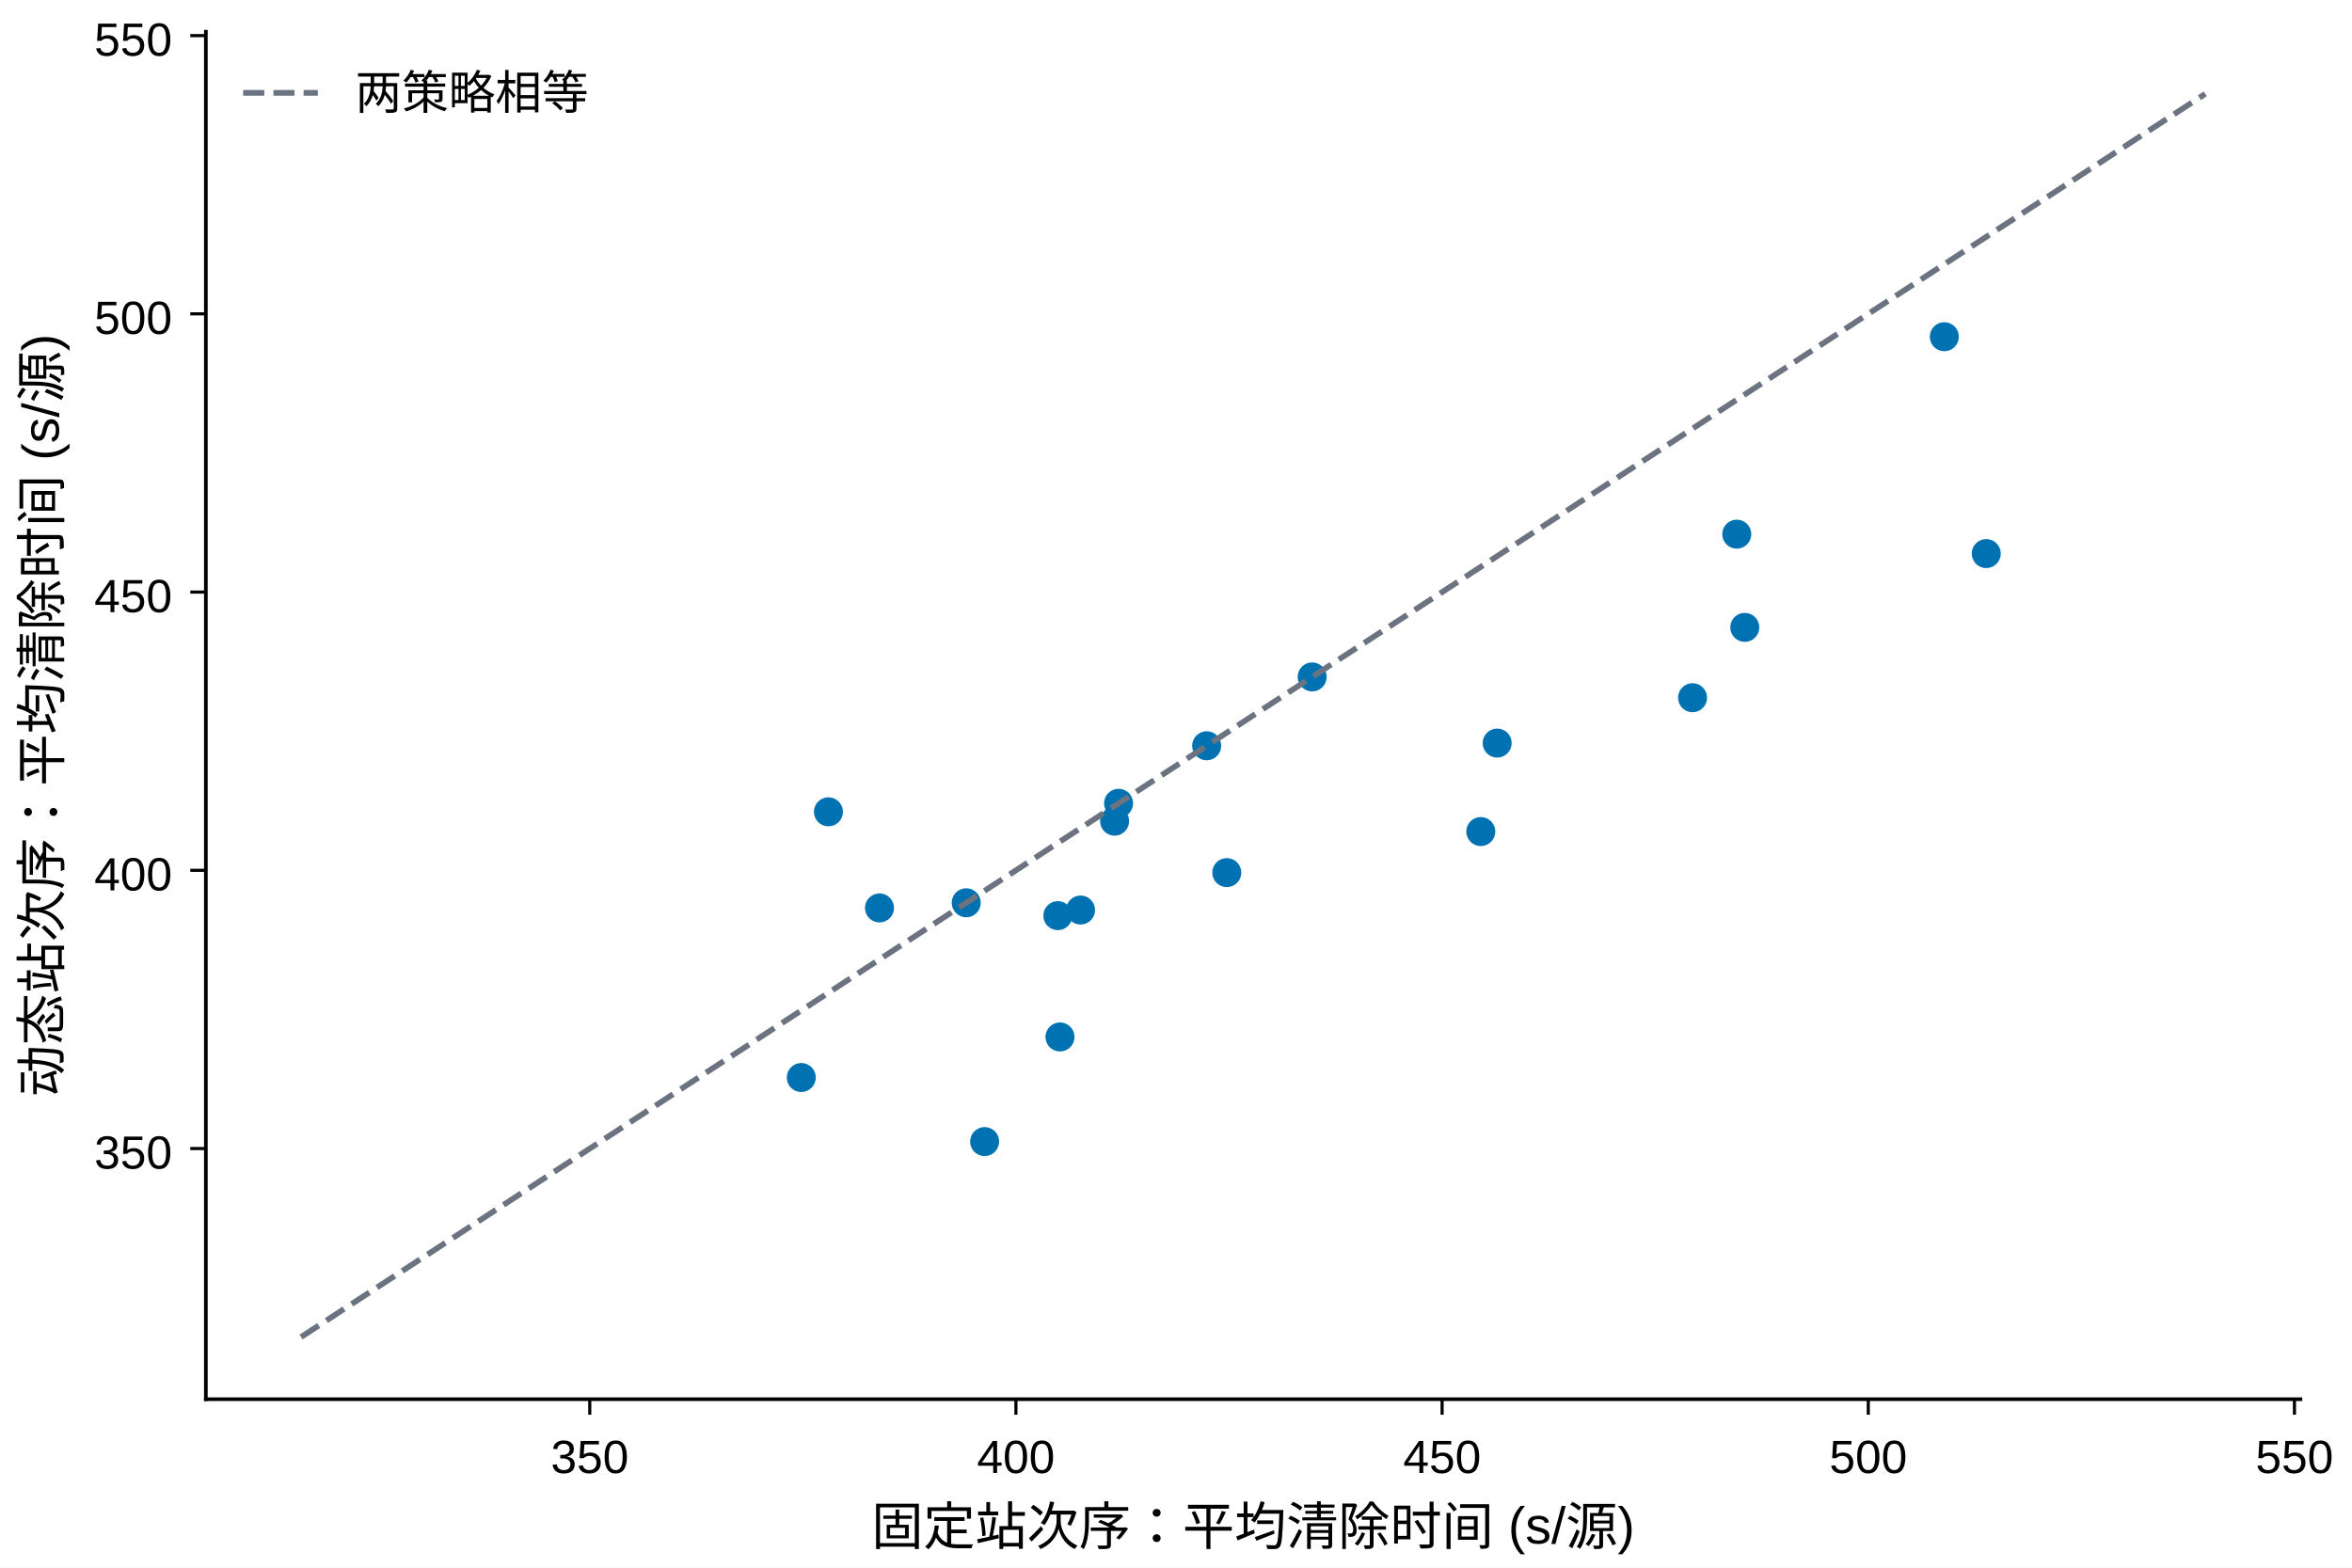
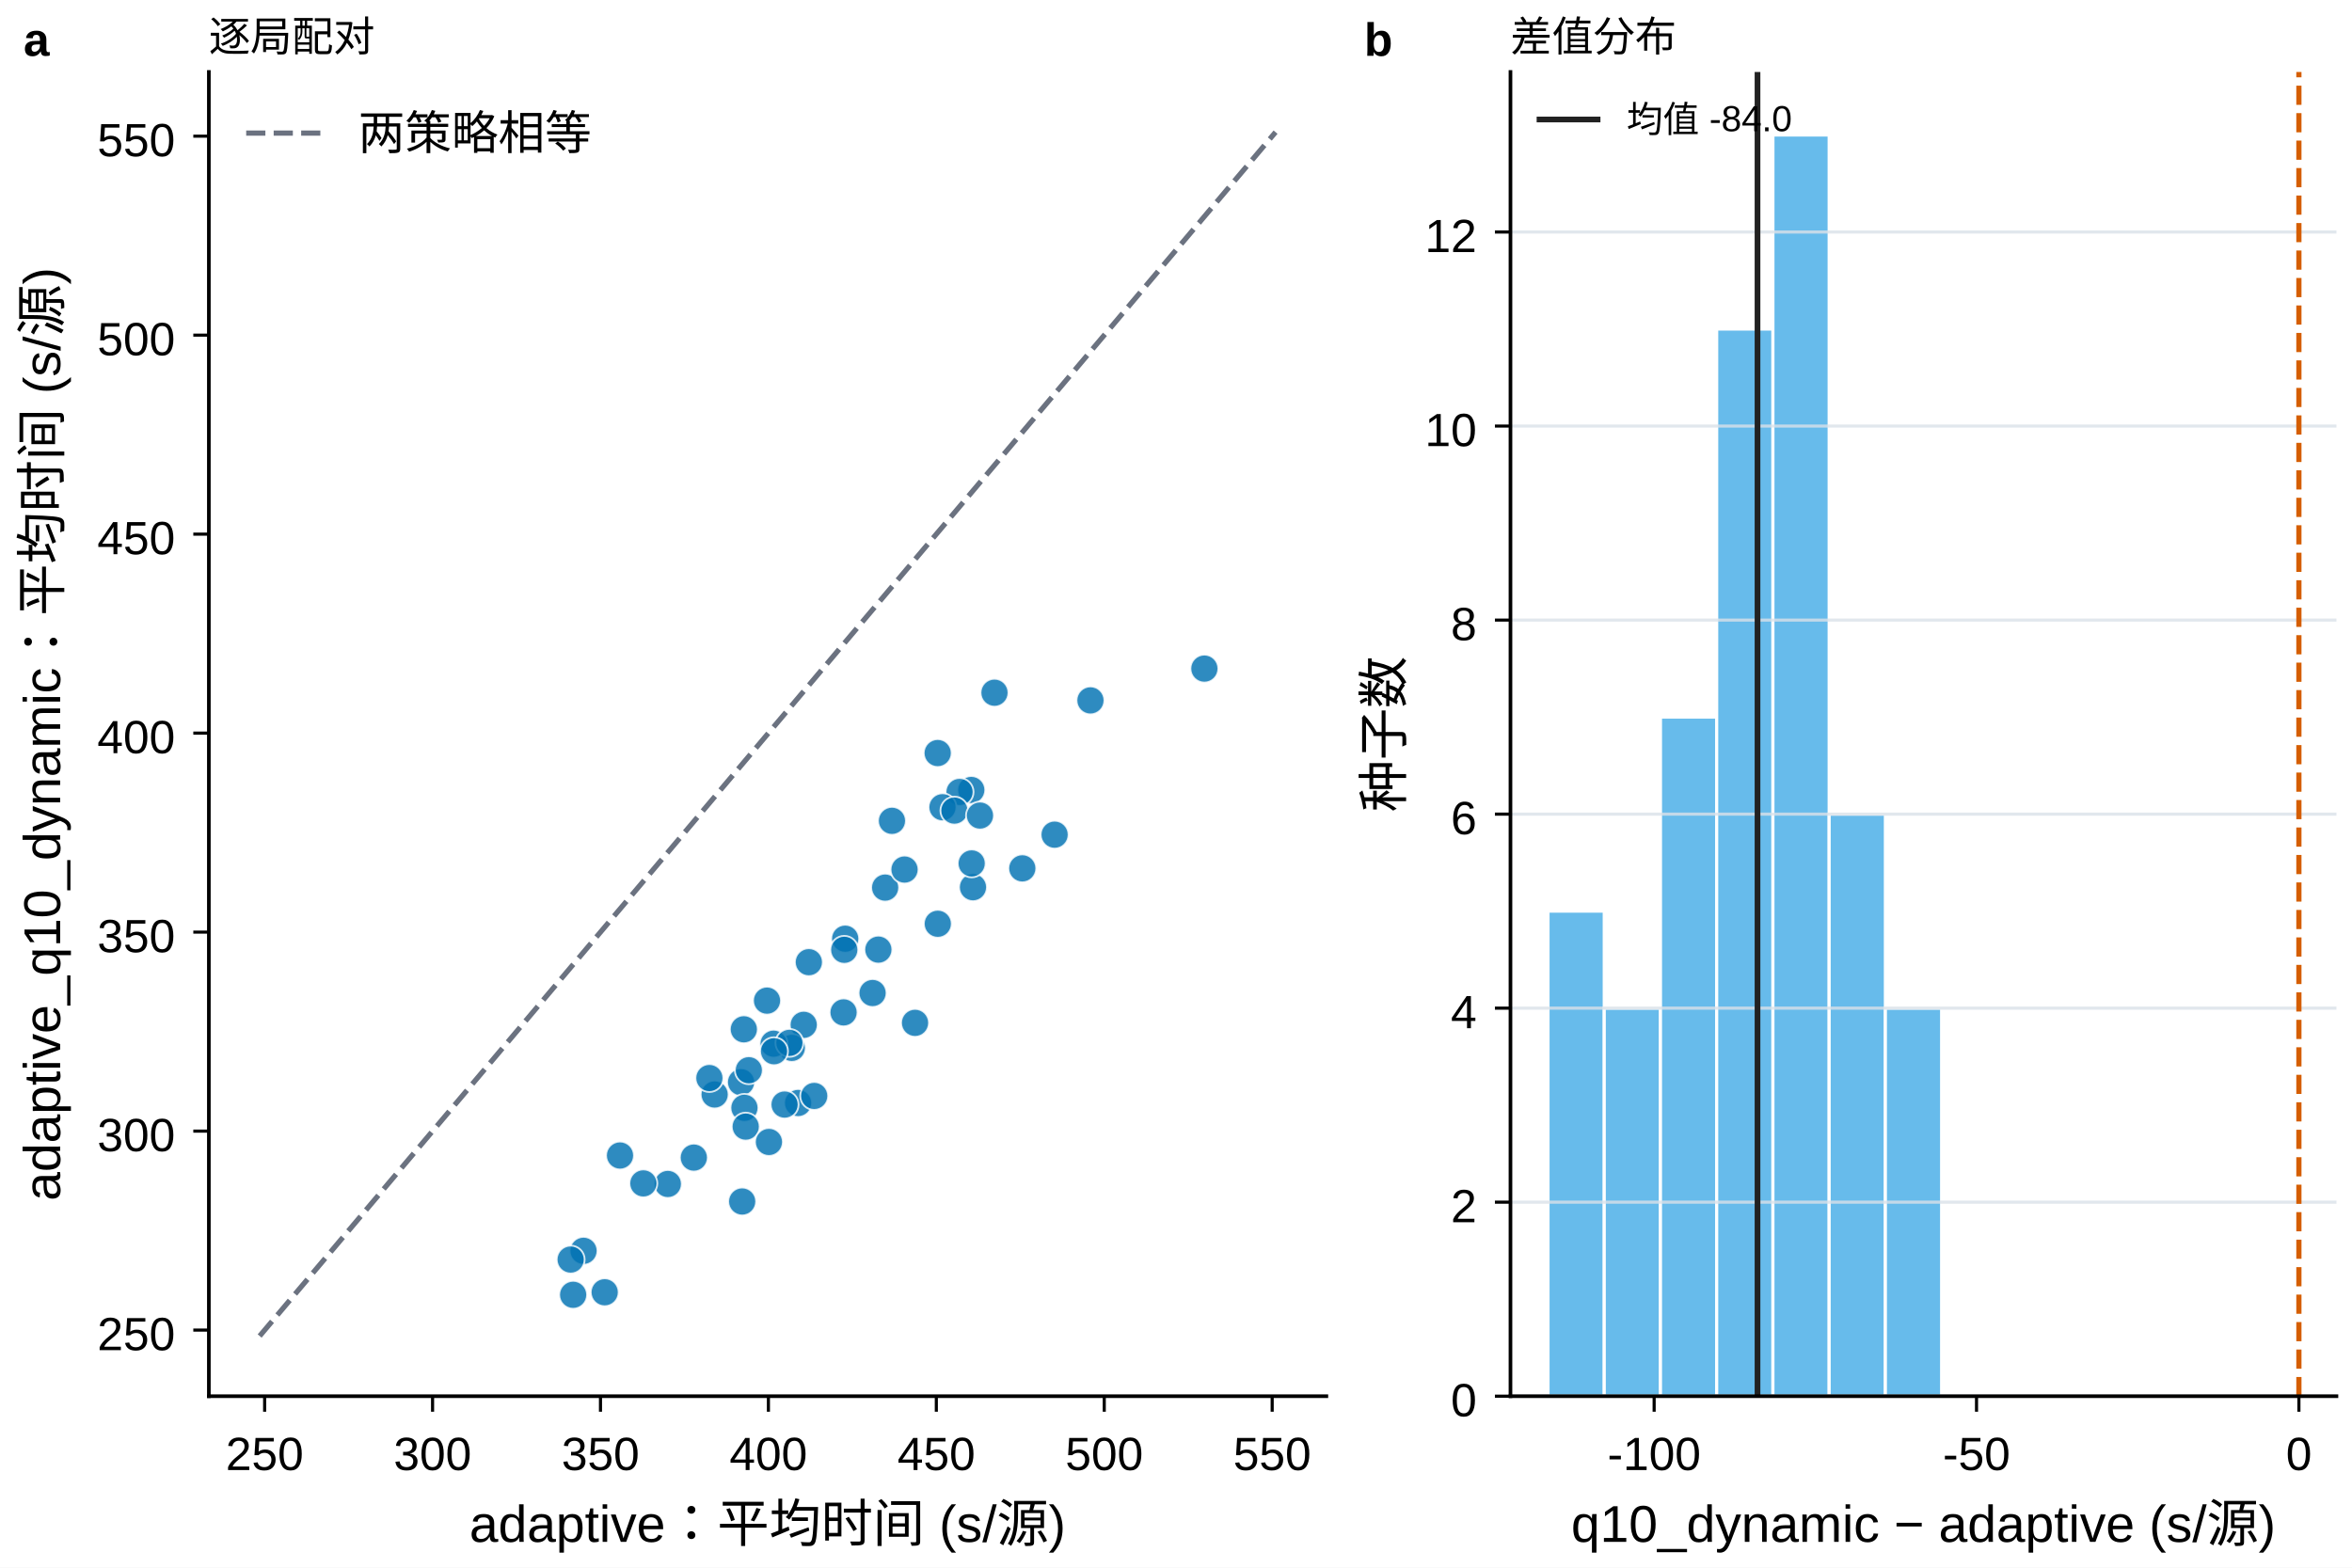
<svg xmlns="http://www.w3.org/2000/svg" xmlns:xlink="http://www.w3.org/1999/xlink" width="453.6pt" height="302.4pt" viewBox="0 0 453.6 302.4" version="1.1">
  <defs>
    <style type="text/css">*{stroke-linejoin: round; stroke-linecap: butt}</style>
  </defs>
  <g id="figure_1">
    <g id="patch_1">
      <path d="M 0 302.4 L 453.6 302.4 L 453.6 0 L 0 0 z " style="fill: #ffffff" />
    </g>
    <g id="axes_1">
      <g id="patch_2">
-         <path d="M 39.7 269.9 L 443.658 269.9 L 443.658 6.114 L 39.7 6.114 z " style="fill: #ffffff" />
+         <path d="M 40.28 269.32 L 255.796 269.32 L 255.796 13.88 L 40.28 13.88 z " style="fill: #ffffff" />
      </g>
      <g id="PathCollection_1">
        <defs>
-           <path id="me024777db2" d="M 0 2.5 C 0.663 2.5 1.299 2.237 1.768 1.768 C 2.237 1.299 2.5 0.663 2.5 0 C 2.5 -0.663 2.237 -1.299 1.768 -1.768 C 1.299 -2.237 0.663 -2.5 0 -2.5 C -0.663 -2.5 -1.299 -2.237 -1.768 -1.768 C -2.237 -1.299 -2.5 -0.663 -2.5 0 C -2.5 0.663 -2.237 1.299 -1.768 1.768 C -1.299 2.237 -0.663 2.5 0 2.5 z " style="stroke: #0072b2; stroke-width: 0.6" />
+           <path id="m1ba30927fe" d="M 0 2.693 C 0.714 2.693 1.399 2.409 1.904 1.904 C 2.409 1.399 2.693 0.714 2.693 0 C 2.693 -0.714 2.409 -1.399 1.904 -1.904 C 1.399 -2.409 0.714 -2.693 0 -2.693 C -0.714 -2.693 -1.399 -2.409 -1.904 -1.904 C -2.409 -1.399 -2.693 -0.714 -2.693 0 C -2.693 0.714 -2.409 1.399 -1.904 1.904 C -1.399 2.409 -0.714 2.693 0 2.693 z " style="stroke: #ffffff; stroke-opacity: 0.82; stroke-width: 0.35" />
        </defs>
-         <g clip-path="url(#p0c69d8c7fd)">
-           <use xlink:href="#me024777db2" x="334.951" y="103.037" style="fill: #0072b2; stroke: #0072b2; stroke-width: 0.6" />
-           <use xlink:href="#me024777db2" x="189.892" y="220.206" style="fill: #0072b2; stroke: #0072b2; stroke-width: 0.6" />
-           <use xlink:href="#me024777db2" x="253.062" y="130.574" style="fill: #0072b2; stroke: #0072b2; stroke-width: 0.6" />
-           <use xlink:href="#me024777db2" x="204.014" y="176.623" style="fill: #0072b2; stroke: #0072b2; stroke-width: 0.6" />
-           <use xlink:href="#me024777db2" x="232.717" y="143.859" style="fill: #0072b2; stroke: #0072b2; stroke-width: 0.6" />
-           <use xlink:href="#me024777db2" x="204.425" y="200.024" style="fill: #0072b2; stroke: #0072b2; stroke-width: 0.6" />
-           <use xlink:href="#me024777db2" x="215.726" y="154.954" style="fill: #0072b2; stroke: #0072b2; stroke-width: 0.6" />
-           <use xlink:href="#me024777db2" x="159.768" y="156.595" style="fill: #0072b2; stroke: #0072b2; stroke-width: 0.6" />
-           <use xlink:href="#me024777db2" x="236.595" y="168.324" style="fill: #0072b2; stroke: #0072b2; stroke-width: 0.6" />
-           <use xlink:href="#me024777db2" x="208.395" y="175.542" style="fill: #0072b2; stroke: #0072b2; stroke-width: 0.6" />
-           <use xlink:href="#me024777db2" x="383.063" y="106.783" style="fill: #0072b2; stroke: #0072b2; stroke-width: 0.6" />
-           <use xlink:href="#me024777db2" x="154.532" y="207.848" style="fill: #0072b2; stroke: #0072b2; stroke-width: 0.6" />
-           <use xlink:href="#me024777db2" x="374.976" y="64.95" style="fill: #0072b2; stroke: #0072b2; stroke-width: 0.6" />
-           <use xlink:href="#me024777db2" x="326.422" y="134.586" style="fill: #0072b2; stroke: #0072b2; stroke-width: 0.6" />
-           <use xlink:href="#me024777db2" x="186.343" y="174.142" style="fill: #0072b2; stroke: #0072b2; stroke-width: 0.6" />
-           <use xlink:href="#me024777db2" x="169.618" y="175.136" style="fill: #0072b2; stroke: #0072b2; stroke-width: 0.6" />
-           <use xlink:href="#me024777db2" x="285.582" y="160.404" style="fill: #0072b2; stroke: #0072b2; stroke-width: 0.6" />
-           <use xlink:href="#me024777db2" x="336.494" y="121.018" style="fill: #0072b2; stroke: #0072b2; stroke-width: 0.6" />
-           <use xlink:href="#me024777db2" x="288.741" y="143.336" style="fill: #0072b2; stroke: #0072b2; stroke-width: 0.6" />
-           <use xlink:href="#me024777db2" x="214.961" y="158.397" style="fill: #0072b2; stroke: #0072b2; stroke-width: 0.6" />
+         <g clip-path="url(#pff855cf512)">
+           <use xlink:href="#m1ba30927fe" x="187.32" y="152.383" style="fill: #0072b2; fill-opacity: 0.82; stroke: #ffffff; stroke-opacity: 0.82; stroke-width: 0.35" />
+           <use xlink:href="#m1ba30927fe" x="116.62" y="249.272" style="fill: #0072b2; fill-opacity: 0.82; stroke: #ffffff; stroke-opacity: 0.82; stroke-width: 0.35" />
+           <use xlink:href="#m1ba30927fe" x="170.704" y="171.216" style="fill: #0072b2; fill-opacity: 0.82; stroke: #ffffff; stroke-opacity: 0.82; stroke-width: 0.35" />
+           <use xlink:href="#m1ba30927fe" x="142.918" y="208.754" style="fill: #0072b2; fill-opacity: 0.82; stroke: #ffffff; stroke-opacity: 0.82; stroke-width: 0.35" />
+           <use xlink:href="#m1ba30927fe" x="162.688" y="195.286" style="fill: #0072b2; fill-opacity: 0.82; stroke: #ffffff; stroke-opacity: 0.82; stroke-width: 0.35" />
+           <use xlink:href="#m1ba30927fe" x="128.797" y="228.382" style="fill: #0072b2; fill-opacity: 0.82; stroke: #ffffff; stroke-opacity: 0.82; stroke-width: 0.35" />
+           <use xlink:href="#m1ba30927fe" x="155.993" y="185.6" style="fill: #0072b2; fill-opacity: 0.82; stroke: #ffffff; stroke-opacity: 0.82; stroke-width: 0.35" />
+           <use xlink:href="#m1ba30927fe" x="155.003" y="197.684" style="fill: #0072b2; fill-opacity: 0.82; stroke: #ffffff; stroke-opacity: 0.82; stroke-width: 0.35" />
+           <use xlink:href="#m1ba30927fe" x="147.925" y="193.017" style="fill: #0072b2; fill-opacity: 0.82; stroke: #ffffff; stroke-opacity: 0.82; stroke-width: 0.35" />
+           <use xlink:href="#m1ba30927fe" x="143.57" y="213.696" style="fill: #0072b2; fill-opacity: 0.82; stroke: #ffffff; stroke-opacity: 0.82; stroke-width: 0.35" />
+           <use xlink:href="#m1ba30927fe" x="185.06" y="152.767" style="fill: #0072b2; fill-opacity: 0.82; stroke: #ffffff; stroke-opacity: 0.82; stroke-width: 0.35" />
+           <use xlink:href="#m1ba30927fe" x="124.076" y="228.27" style="fill: #0072b2; fill-opacity: 0.82; stroke: #ffffff; stroke-opacity: 0.82; stroke-width: 0.35" />
+           <use xlink:href="#m1ba30927fe" x="210.302" y="135.104" style="fill: #0072b2; fill-opacity: 0.82; stroke: #ffffff; stroke-opacity: 0.82; stroke-width: 0.35" />
+           <use xlink:href="#m1ba30927fe" x="168.283" y="191.549" style="fill: #0072b2; fill-opacity: 0.82; stroke: #ffffff; stroke-opacity: 0.82; stroke-width: 0.35" />
+           <use xlink:href="#m1ba30927fe" x="144.415" y="206.444" style="fill: #0072b2; fill-opacity: 0.82; stroke: #ffffff; stroke-opacity: 0.82; stroke-width: 0.35" />
+           <use xlink:href="#m1ba30927fe" x="143.815" y="217.318" style="fill: #0072b2; fill-opacity: 0.82; stroke: #ffffff; stroke-opacity: 0.82; stroke-width: 0.35" />
+           <use xlink:href="#m1ba30927fe" x="152.704" y="202.136" style="fill: #0072b2; fill-opacity: 0.82; stroke: #ffffff; stroke-opacity: 0.82; stroke-width: 0.35" />
+           <use xlink:href="#m1ba30927fe" x="176.47" y="197.305" style="fill: #0072b2; fill-opacity: 0.82; stroke: #ffffff; stroke-opacity: 0.82; stroke-width: 0.35" />
+           <use xlink:href="#m1ba30927fe" x="163.003" y="181.071" style="fill: #0072b2; fill-opacity: 0.82; stroke: #ffffff; stroke-opacity: 0.82; stroke-width: 0.35" />
+           <use xlink:href="#m1ba30927fe" x="153.915" y="212.764" style="fill: #0072b2; fill-opacity: 0.82; stroke: #ffffff; stroke-opacity: 0.82; stroke-width: 0.35" />
+           <use xlink:href="#m1ba30927fe" x="187.648" y="171.141" style="fill: #0072b2; fill-opacity: 0.82; stroke: #ffffff; stroke-opacity: 0.82; stroke-width: 0.35" />
+           <use xlink:href="#m1ba30927fe" x="162.825" y="183.214" style="fill: #0072b2; fill-opacity: 0.82; stroke: #ffffff; stroke-opacity: 0.82; stroke-width: 0.35" />
+           <use xlink:href="#m1ba30927fe" x="191.794" y="133.621" style="fill: #0072b2; fill-opacity: 0.82; stroke: #ffffff; stroke-opacity: 0.82; stroke-width: 0.35" />
+           <use xlink:href="#m1ba30927fe" x="119.574" y="222.894" style="fill: #0072b2; fill-opacity: 0.82; stroke: #ffffff; stroke-opacity: 0.82; stroke-width: 0.35" />
+           <use xlink:href="#m1ba30927fe" x="181.766" y="155.709" style="fill: #0072b2; fill-opacity: 0.82; stroke: #ffffff; stroke-opacity: 0.82; stroke-width: 0.35" />
+           <use xlink:href="#m1ba30927fe" x="133.809" y="223.294" style="fill: #0072b2; fill-opacity: 0.82; stroke: #ffffff; stroke-opacity: 0.82; stroke-width: 0.35" />
+           <use xlink:href="#m1ba30927fe" x="184.064" y="156.361" style="fill: #0072b2; fill-opacity: 0.82; stroke: #ffffff; stroke-opacity: 0.82; stroke-width: 0.35" />
+           <use xlink:href="#m1ba30927fe" x="137.823" y="211.123" style="fill: #0072b2; fill-opacity: 0.82; stroke: #ffffff; stroke-opacity: 0.82; stroke-width: 0.35" />
+           <use xlink:href="#m1ba30927fe" x="203.39" y="161.003" style="fill: #0072b2; fill-opacity: 0.82; stroke: #ffffff; stroke-opacity: 0.82; stroke-width: 0.35" />
+           <use xlink:href="#m1ba30927fe" x="232.274" y="128.97" style="fill: #0072b2; fill-opacity: 0.82; stroke: #ffffff; stroke-opacity: 0.82; stroke-width: 0.35" />
+           <use xlink:href="#m1ba30927fe" x="197.16" y="167.502" style="fill: #0072b2; fill-opacity: 0.82; stroke: #ffffff; stroke-opacity: 0.82; stroke-width: 0.35" />
+           <use xlink:href="#m1ba30927fe" x="187.393" y="166.549" style="fill: #0072b2; fill-opacity: 0.82; stroke: #ffffff; stroke-opacity: 0.82; stroke-width: 0.35" />
+           <use xlink:href="#m1ba30927fe" x="136.811" y="207.953" style="fill: #0072b2; fill-opacity: 0.82; stroke: #ffffff; stroke-opacity: 0.82; stroke-width: 0.35" />
+           <use xlink:href="#m1ba30927fe" x="110.535" y="249.76" style="fill: #0072b2; fill-opacity: 0.82; stroke: #ffffff; stroke-opacity: 0.82; stroke-width: 0.35" />
+           <use xlink:href="#m1ba30927fe" x="172.021" y="158.335" style="fill: #0072b2; fill-opacity: 0.82; stroke: #ffffff; stroke-opacity: 0.82; stroke-width: 0.35" />
+           <use xlink:href="#m1ba30927fe" x="180.84" y="145.262" style="fill: #0072b2; fill-opacity: 0.82; stroke: #ffffff; stroke-opacity: 0.82; stroke-width: 0.35" />
+           <use xlink:href="#m1ba30927fe" x="149.199" y="201.324" style="fill: #0072b2; fill-opacity: 0.82; stroke: #ffffff; stroke-opacity: 0.82; stroke-width: 0.35" />
+           <use xlink:href="#m1ba30927fe" x="143.453" y="198.548" style="fill: #0072b2; fill-opacity: 0.82; stroke: #ffffff; stroke-opacity: 0.82; stroke-width: 0.35" />
+           <use xlink:href="#m1ba30927fe" x="143.133" y="231.765" style="fill: #0072b2; fill-opacity: 0.82; stroke: #ffffff; stroke-opacity: 0.82; stroke-width: 0.35" />
+           <use xlink:href="#m1ba30927fe" x="180.861" y="178.19" style="fill: #0072b2; fill-opacity: 0.82; stroke: #ffffff; stroke-opacity: 0.82; stroke-width: 0.35" />
+           <use xlink:href="#m1ba30927fe" x="157.024" y="211.403" style="fill: #0072b2; fill-opacity: 0.82; stroke: #ffffff; stroke-opacity: 0.82; stroke-width: 0.35" />
+           <use xlink:href="#m1ba30927fe" x="151.315" y="213.065" style="fill: #0072b2; fill-opacity: 0.82; stroke: #ffffff; stroke-opacity: 0.82; stroke-width: 0.35" />
+           <use xlink:href="#m1ba30927fe" x="148.296" y="220.282" style="fill: #0072b2; fill-opacity: 0.82; stroke: #ffffff; stroke-opacity: 0.82; stroke-width: 0.35" />
+           <use xlink:href="#m1ba30927fe" x="112.538" y="241.277" style="fill: #0072b2; fill-opacity: 0.82; stroke: #ffffff; stroke-opacity: 0.82; stroke-width: 0.35" />
+           <use xlink:href="#m1ba30927fe" x="188.994" y="157.316" style="fill: #0072b2; fill-opacity: 0.82; stroke: #ffffff; stroke-opacity: 0.82; stroke-width: 0.35" />
+           <use xlink:href="#m1ba30927fe" x="169.401" y="183.176" style="fill: #0072b2; fill-opacity: 0.82; stroke: #ffffff; stroke-opacity: 0.82; stroke-width: 0.35" />
+           <use xlink:href="#m1ba30927fe" x="174.446" y="167.731" style="fill: #0072b2; fill-opacity: 0.82; stroke: #ffffff; stroke-opacity: 0.82; stroke-width: 0.35" />
+           <use xlink:href="#m1ba30927fe" x="152.241" y="201.168" style="fill: #0072b2; fill-opacity: 0.82; stroke: #ffffff; stroke-opacity: 0.82; stroke-width: 0.35" />
+           <use xlink:href="#m1ba30927fe" x="110.058" y="242.963" style="fill: #0072b2; fill-opacity: 0.82; stroke: #ffffff; stroke-opacity: 0.82; stroke-width: 0.35" />
+           <use xlink:href="#m1ba30927fe" x="149.273" y="202.782" style="fill: #0072b2; fill-opacity: 0.82; stroke: #ffffff; stroke-opacity: 0.82; stroke-width: 0.35" />
        </g>
      </g>
      <g id="matplotlib.axis_1">
        <g id="xtick_1">
          <g id="line2d_1">
            <defs>
-               <path id="mc0b1b752d1" d="M 0 0 L 0 3 " style="stroke: #000000; stroke-width: 0.6" />
+               <path id="m3ef2a3e857" d="M 0 0 L 0 3 " style="stroke: #000000; stroke-width: 0.6" />
            </defs>
            <g>
-               <use xlink:href="#mc0b1b752d1" x="113.741" y="269.9" style="stroke: #000000; stroke-width: 0.6" />
+               <use xlink:href="#m3ef2a3e857" x="51.038" y="269.32" style="stroke: #000000; stroke-width: 0.6" />
            </g>
          </g>
          <g id="text_1">
-             <text style="font-size: 9px; font-family: 'PingFang SC', 'Arial', 'Helvetica', 'DejaVu Sans', sans-serif; text-anchor: middle" x="113.741" y="284.14" transform="rotate(-0 113.7406 284.1398)">350</text>
+             <text style="font-size: 9px; font-family: 'PingFang SC', 'Arial', 'Helvetica', 'DejaVu Sans', sans-serif; text-anchor: middle" x="51.038" y="283.56" transform="rotate(-0 51.03772 283.5601)">250</text>
          </g>
        </g>
        <g id="xtick_2">
          <g id="line2d_2">
            <g>
-               <use xlink:href="#mc0b1b752d1" x="195.93" y="269.9" style="stroke: #000000; stroke-width: 0.6" />
+               <use xlink:href="#m3ef2a3e857" x="83.423" y="269.32" style="stroke: #000000; stroke-width: 0.6" />
            </g>
          </g>
          <g id="text_2">
-             <text style="font-size: 9px; font-family: 'PingFang SC', 'Arial', 'Helvetica', 'DejaVu Sans', sans-serif; text-anchor: middle" x="195.93" y="284.14" transform="rotate(-0 195.9304 284.1398)">400</text>
+             <text style="font-size: 9px; font-family: 'PingFang SC', 'Arial', 'Helvetica', 'DejaVu Sans', sans-serif; text-anchor: middle" x="83.423" y="283.56" transform="rotate(-0 83.42272 283.5601)">300</text>
          </g>
        </g>
        <g id="xtick_3">
          <g id="line2d_3">
            <g>
-               <use xlink:href="#mc0b1b752d1" x="278.12" y="269.9" style="stroke: #000000; stroke-width: 0.6" />
+               <use xlink:href="#m3ef2a3e857" x="115.808" y="269.32" style="stroke: #000000; stroke-width: 0.6" />
            </g>
          </g>
          <g id="text_3">
-             <text style="font-size: 9px; font-family: 'PingFang SC', 'Arial', 'Helvetica', 'DejaVu Sans', sans-serif; text-anchor: middle" x="278.12" y="284.14" transform="rotate(-0 278.1202 284.1398)">450</text>
+             <text style="font-size: 9px; font-family: 'PingFang SC', 'Arial', 'Helvetica', 'DejaVu Sans', sans-serif; text-anchor: middle" x="115.808" y="283.56" transform="rotate(-0 115.8077 283.5601)">350</text>
          </g>
        </g>
        <g id="xtick_4">
          <g id="line2d_4">
            <g>
-               <use xlink:href="#mc0b1b752d1" x="360.31" y="269.9" style="stroke: #000000; stroke-width: 0.6" />
+               <use xlink:href="#m3ef2a3e857" x="148.193" y="269.32" style="stroke: #000000; stroke-width: 0.6" />
            </g>
          </g>
          <g id="text_4">
-             <text style="font-size: 9px; font-family: 'PingFang SC', 'Arial', 'Helvetica', 'DejaVu Sans', sans-serif; text-anchor: middle" x="360.31" y="284.14" transform="rotate(-0 360.31 284.1398)">500</text>
+             <text style="font-size: 9px; font-family: 'PingFang SC', 'Arial', 'Helvetica', 'DejaVu Sans', sans-serif; text-anchor: middle" x="148.193" y="283.56" transform="rotate(-0 148.1927 283.5601)">400</text>
          </g>
        </g>
        <g id="xtick_5">
          <g id="line2d_5">
            <g>
-               <use xlink:href="#mc0b1b752d1" x="442.5" y="269.9" style="stroke: #000000; stroke-width: 0.6" />
+               <use xlink:href="#m3ef2a3e857" x="180.578" y="269.32" style="stroke: #000000; stroke-width: 0.6" />
            </g>
          </g>
          <g id="text_5">
-             <text style="font-size: 9px; font-family: 'PingFang SC', 'Arial', 'Helvetica', 'DejaVu Sans', sans-serif; text-anchor: middle" x="442.5" y="284.14" transform="rotate(-0 442.4997 284.1398)">550</text>
-           </g>
-         </g>
-         <g id="text_6">
-           <text style="font-size: 10px; font-family: 'PingFang SC', 'Arial', 'Helvetica', 'DejaVu Sans', sans-serif; text-anchor: middle" x="241.679" y="298" transform="rotate(-0 241.679 297.9998)">固定站次序：平均清除时间 (s/源)</text>
+             <text style="font-size: 9px; font-family: 'PingFang SC', 'Arial', 'Helvetica', 'DejaVu Sans', sans-serif; text-anchor: middle" x="180.578" y="283.56" transform="rotate(-0 180.5777 283.5601)">450</text>
+           </g>
+         </g>
+         <g id="xtick_6">
+           <g id="line2d_6">
+             <g>
+               <use xlink:href="#m3ef2a3e857" x="212.963" y="269.32" style="stroke: #000000; stroke-width: 0.6" />
+             </g>
+           </g>
+           <g id="text_6">
+             <text style="font-size: 9px; font-family: 'PingFang SC', 'Arial', 'Helvetica', 'DejaVu Sans', sans-serif; text-anchor: middle" x="212.963" y="283.56" transform="rotate(-0 212.9628 283.5601)">500</text>
+           </g>
+         </g>
+         <g id="xtick_7">
+           <g id="line2d_7">
+             <g>
+               <use xlink:href="#m3ef2a3e857" x="245.348" y="269.32" style="stroke: #000000; stroke-width: 0.6" />
+             </g>
+           </g>
+           <g id="text_7">
+             <text style="font-size: 9px; font-family: 'PingFang SC', 'Arial', 'Helvetica', 'DejaVu Sans', sans-serif; text-anchor: middle" x="245.348" y="283.56" transform="rotate(-0 245.3478 283.5601)">550</text>
+           </g>
+         </g>
+         <g id="text_8">
+           <text style="font-size: 10px; font-family: 'PingFang SC', 'Arial', 'Helvetica', 'DejaVu Sans', sans-serif; text-anchor: middle" x="148.038" y="297.42" transform="rotate(-0 148.0381 297.4201)">adaptive：平均时间 (s/源)</text>
        </g>
      </g>
      <g id="matplotlib.axis_2">
        <g id="ytick_1">
-           <g id="line2d_6">
+           <g id="line2d_8">
            <defs>
-               <path id="m62a0266a3e" d="M 0 0 L -3 0 " style="stroke: #000000; stroke-width: 0.6" />
+               <path id="mbe82eb5922" d="M 0 0 L -3 0 " style="stroke: #000000; stroke-width: 0.6" />
            </defs>
            <g>
-               <use xlink:href="#m62a0266a3e" x="39.7" y="221.551" style="stroke: #000000; stroke-width: 0.6" />
-             </g>
-           </g>
-           <g id="text_7">
-             <text style="font-size: 9px; font-family: 'PingFang SC', 'Arial', 'Helvetica', 'DejaVu Sans', sans-serif; text-anchor: end" x="33.2" y="225.421" transform="rotate(-0 33.20024 225.4212)">350</text>
+               <use xlink:href="#mbe82eb5922" x="40.28" y="256.569" style="stroke: #000000; stroke-width: 0.6" />
+             </g>
+           </g>
+           <g id="text_9">
+             <text style="font-size: 9px; font-family: 'PingFang SC', 'Arial', 'Helvetica', 'DejaVu Sans', sans-serif; text-anchor: end" x="33.78" y="260.439" transform="rotate(-0 33.77993 260.4394)">250</text>
          </g>
        </g>
        <g id="ytick_2">
-           <g id="line2d_7">
-             <g>
-               <use xlink:href="#m62a0266a3e" x="39.7" y="167.881" style="stroke: #000000; stroke-width: 0.6" />
-             </g>
-           </g>
-           <g id="text_8">
-             <text style="font-size: 9px; font-family: 'PingFang SC', 'Arial', 'Helvetica', 'DejaVu Sans', sans-serif; text-anchor: end" x="33.2" y="171.751" transform="rotate(-0 33.20024 171.7509)">400</text>
+           <g id="line2d_9">
+             <g>
+               <use xlink:href="#mbe82eb5922" x="40.28" y="218.185" style="stroke: #000000; stroke-width: 0.6" />
+             </g>
+           </g>
+           <g id="text_10">
+             <text style="font-size: 9px; font-family: 'PingFang SC', 'Arial', 'Helvetica', 'DejaVu Sans', sans-serif; text-anchor: end" x="33.78" y="222.055" transform="rotate(-0 33.77993 222.0552)">300</text>
          </g>
        </g>
        <g id="ytick_3">
-           <g id="line2d_8">
-             <g>
-               <use xlink:href="#m62a0266a3e" x="39.7" y="114.211" style="stroke: #000000; stroke-width: 0.6" />
-             </g>
-           </g>
-           <g id="text_9">
-             <text style="font-size: 9px; font-family: 'PingFang SC', 'Arial', 'Helvetica', 'DejaVu Sans', sans-serif; text-anchor: end" x="33.2" y="118.081" transform="rotate(-0 33.20024 118.0807)">450</text>
+           <g id="line2d_10">
+             <g>
+               <use xlink:href="#mbe82eb5922" x="40.28" y="179.801" style="stroke: #000000; stroke-width: 0.6" />
+             </g>
+           </g>
+           <g id="text_11">
+             <text style="font-size: 9px; font-family: 'PingFang SC', 'Arial', 'Helvetica', 'DejaVu Sans', sans-serif; text-anchor: end" x="33.78" y="183.671" transform="rotate(-0 33.77993 183.671)">350</text>
          </g>
        </g>
        <g id="ytick_4">
-           <g id="line2d_9">
-             <g>
-               <use xlink:href="#m62a0266a3e" x="39.7" y="60.54" style="stroke: #000000; stroke-width: 0.6" />
-             </g>
-           </g>
-           <g id="text_10">
-             <text style="font-size: 9px; font-family: 'PingFang SC', 'Arial', 'Helvetica', 'DejaVu Sans', sans-serif; text-anchor: end" x="33.2" y="64.41" transform="rotate(-0 33.20024 64.41047)">500</text>
+           <g id="line2d_11">
+             <g>
+               <use xlink:href="#mbe82eb5922" x="40.28" y="141.417" style="stroke: #000000; stroke-width: 0.6" />
+             </g>
+           </g>
+           <g id="text_12">
+             <text style="font-size: 9px; font-family: 'PingFang SC', 'Arial', 'Helvetica', 'DejaVu Sans', sans-serif; text-anchor: end" x="33.78" y="145.287" transform="rotate(-0 33.77993 145.2868)">400</text>
          </g>
        </g>
        <g id="ytick_5">
-           <g id="line2d_10">
-             <g>
-               <use xlink:href="#m62a0266a3e" x="39.7" y="6.87" style="stroke: #000000; stroke-width: 0.6" />
-             </g>
-           </g>
-           <g id="text_11">
-             <text style="font-size: 9px; font-family: 'PingFang SC', 'Arial', 'Helvetica', 'DejaVu Sans', sans-serif; text-anchor: end" x="33.2" y="10.74" transform="rotate(-0 33.20024 10.74024)">550</text>
-           </g>
-         </g>
-         <g id="text_12">
-           <text style="font-size: 10px; font-family: 'PingFang SC', 'Arial', 'Helvetica', 'DejaVu Sans', sans-serif; text-anchor: middle" x="11.6" y="138.007" transform="rotate(-90 11.60024 138.0069)">动态站次序：平均清除时间 (s/源)</text>
-         </g>
-       </g>
-       <g id="line2d_11">
-         <path d="M 58.062 257.91 L 425.296 18.104 " clip-path="url(#p0c69d8c7fd)" style="fill: none; stroke-dasharray: 4.07,1.76; stroke-dashoffset: 0; stroke: #6b7280; stroke-width: 1.1" />
+           <g id="line2d_12">
+             <g>
+               <use xlink:href="#mbe82eb5922" x="40.28" y="103.033" style="stroke: #000000; stroke-width: 0.6" />
+             </g>
+           </g>
+           <g id="text_13">
+             <text style="font-size: 9px; font-family: 'PingFang SC', 'Arial', 'Helvetica', 'DejaVu Sans', sans-serif; text-anchor: end" x="33.78" y="106.903" transform="rotate(-0 33.77993 106.9026)">450</text>
+           </g>
+         </g>
+         <g id="ytick_6">
+           <g id="line2d_13">
+             <g>
+               <use xlink:href="#mbe82eb5922" x="40.28" y="64.648" style="stroke: #000000; stroke-width: 0.6" />
+             </g>
+           </g>
+           <g id="text_14">
+             <text style="font-size: 9px; font-family: 'PingFang SC', 'Arial', 'Helvetica', 'DejaVu Sans', sans-serif; text-anchor: end" x="33.78" y="68.518" transform="rotate(-0 33.77993 68.51842)">500</text>
+           </g>
+         </g>
+         <g id="ytick_7">
+           <g id="line2d_14">
+             <g>
+               <use xlink:href="#mbe82eb5922" x="40.28" y="26.264" style="stroke: #000000; stroke-width: 0.6" />
+             </g>
+           </g>
+           <g id="text_15">
+             <text style="font-size: 9px; font-family: 'PingFang SC', 'Arial', 'Helvetica', 'DejaVu Sans', sans-serif; text-anchor: end" x="33.78" y="30.134" transform="rotate(-0 33.77993 30.13422)">550</text>
+           </g>
+         </g>
+         <g id="text_16">
+           <text style="font-size: 10px; font-family: 'PingFang SC', 'Arial', 'Helvetica', 'DejaVu Sans', sans-serif; text-anchor: middle" x="11.6" y="141.6" transform="rotate(-90 11.60024 141.6002)">adaptive_q10_dynamic：平均时间 (s/源)</text>
+         </g>
+       </g>
+       <g id="line2d_15">
+         <path d="M 50.076 257.709 L 246 25.491 " clip-path="url(#pff855cf512)" style="fill: none; stroke-dasharray: 3.7,1.6; stroke-dashoffset: 0; stroke: #6b7280" />
      </g>
      <g id="patch_3">
-         <path d="M 39.7 269.9 L 39.7 6.114 " style="fill: none; stroke: #000000; stroke-width: 0.7; stroke-linejoin: miter; stroke-linecap: square" />
+         <path d="M 40.28 269.32 L 40.28 13.88 " style="fill: none; stroke: #000000; stroke-width: 0.7; stroke-linejoin: miter; stroke-linecap: square" />
      </g>
      <g id="patch_4">
-         <path d="M 39.7 269.9 L 443.658 269.9 " style="fill: none; stroke: #000000; stroke-width: 0.7; stroke-linejoin: miter; stroke-linecap: square" />
+         <path d="M 40.28 269.32 L 255.796 269.32 " style="fill: none; stroke: #000000; stroke-width: 0.7; stroke-linejoin: miter; stroke-linecap: square" />
+       </g>
+       <g id="text_17">
+         <text style="font-size: 8px; font-family: 'PingFang SC', 'Arial', 'Helvetica', 'DejaVu Sans', sans-serif; text-anchor: start" x="40.28" y="9.88" transform="rotate(-0 40.27993 9.88024)">逐局配对</text>
      </g>
      <g id="legend_1">
-         <g id="line2d_12">
-           <path d="M 46.9 17.904 L 54.1 17.904 L 61.3 17.904 " style="fill: none; stroke-dasharray: 4.07,1.76; stroke-dashoffset: 0; stroke: #6b7280; stroke-width: 1.1" />
-         </g>
-         <g id="text_13">
-           <text style="font-size: 9px; font-family: 'PingFang SC', 'Arial', 'Helvetica', 'DejaVu Sans', sans-serif; text-anchor: start" x="68.5" y="21.054" transform="rotate(-0 68.50024 21.05405)">两策略相等</text>
-         </g>
-       </g>
+         <g id="line2d_16">
+           <path d="M 47.48 25.67 L 54.68 25.67 L 61.88 25.67 " style="fill: none; stroke-dasharray: 3.7,1.6; stroke-dashoffset: 0; stroke: #6b7280" />
+         </g>
+         <g id="text_18">
+           <text style="font-size: 9px; font-family: 'PingFang SC', 'Arial', 'Helvetica', 'DejaVu Sans', sans-serif; text-anchor: start" x="69.08" y="28.82" transform="rotate(-0 69.07993 28.82024)">两策略相等</text>
+         </g>
+       </g>
+     </g>
+     <g id="axes_2">
+       <g id="patch_5">
+         <path d="M 291.305 269.32 L 450.6 269.32 L 450.6 13.88 L 291.305 13.88 z " style="fill: #ffffff" />
+       </g>
+       <g id="patch_6">
+         <path d="M 298.546 269.32 L 309.39 269.32 L 309.39 175.752 L 298.546 175.752 z " clip-path="url(#p3102407499)" style="fill: #56b4e9; opacity: 0.9; stroke: #ffffff; stroke-width: 0.6; stroke-linejoin: miter" />
+       </g>
+       <g id="patch_7">
+         <path d="M 309.39 269.32 L 320.234 269.32 L 320.234 194.466 L 309.39 194.466 z " clip-path="url(#p3102407499)" style="fill: #56b4e9; opacity: 0.9; stroke: #ffffff; stroke-width: 0.6; stroke-linejoin: miter" />
+       </g>
+       <g id="patch_8">
+         <path d="M 320.234 269.32 L 331.077 269.32 L 331.077 138.325 L 320.234 138.325 z " clip-path="url(#p3102407499)" style="fill: #56b4e9; opacity: 0.9; stroke: #ffffff; stroke-width: 0.6; stroke-linejoin: miter" />
+       </g>
+       <g id="patch_9">
+         <path d="M 331.077 269.32 L 341.921 269.32 L 341.921 63.471 L 331.077 63.471 z " clip-path="url(#p3102407499)" style="fill: #56b4e9; opacity: 0.9; stroke: #ffffff; stroke-width: 0.6; stroke-linejoin: miter" />
+       </g>
+       <g id="patch_10">
+         <path d="M 341.921 269.32 L 352.765 269.32 L 352.765 26.044 L 341.921 26.044 z " clip-path="url(#p3102407499)" style="fill: #56b4e9; opacity: 0.9; stroke: #ffffff; stroke-width: 0.6; stroke-linejoin: miter" />
+       </g>
+       <g id="patch_11">
+         <path d="M 352.765 269.32 L 363.609 269.32 L 363.609 157.039 L 352.765 157.039 z " clip-path="url(#p3102407499)" style="fill: #56b4e9; opacity: 0.9; stroke: #ffffff; stroke-width: 0.6; stroke-linejoin: miter" />
+       </g>
+       <g id="patch_12">
+         <path d="M 363.609 269.32 L 374.453 269.32 L 374.453 194.466 L 363.609 194.466 z " clip-path="url(#p3102407499)" style="fill: #56b4e9; opacity: 0.9; stroke: #ffffff; stroke-width: 0.6; stroke-linejoin: miter" />
+       </g>
+       <g id="matplotlib.axis_3">
+         <g id="xtick_8">
+           <g id="line2d_17">
+             <g>
+               <use xlink:href="#m3ef2a3e857" x="319.013" y="269.32" style="stroke: #000000; stroke-width: 0.6" />
+             </g>
+           </g>
+           <g id="text_19">
+             <text style="font-size: 9px; font-family: 'PingFang SC', 'Arial', 'Helvetica', 'DejaVu Sans', sans-serif; text-anchor: middle" x="319.013" y="283.56" transform="rotate(-0 319.0125 283.5601)">-100</text>
+           </g>
+         </g>
+         <g id="xtick_9">
+           <g id="line2d_18">
+             <g>
+               <use xlink:href="#m3ef2a3e857" x="381.186" y="269.32" style="stroke: #000000; stroke-width: 0.6" />
+             </g>
+           </g>
+           <g id="text_20">
+             <text style="font-size: 9px; font-family: 'PingFang SC', 'Arial', 'Helvetica', 'DejaVu Sans', sans-serif; text-anchor: middle" x="381.186" y="283.56" transform="rotate(-0 381.1858 283.5601)">-50</text>
+           </g>
+         </g>
+         <g id="xtick_10">
+           <g id="line2d_19">
+             <g>
+               <use xlink:href="#m3ef2a3e857" x="443.359" y="269.32" style="stroke: #000000; stroke-width: 0.6" />
+             </g>
+           </g>
+           <g id="text_21">
+             <text style="font-size: 9px; font-family: 'PingFang SC', 'Arial', 'Helvetica', 'DejaVu Sans', sans-serif; text-anchor: middle" x="443.359" y="283.56" transform="rotate(-0 443.3591 283.5601)">0</text>
+           </g>
+         </g>
+         <g id="text_22">
+           <text style="font-size: 10px; font-family: 'PingFang SC', 'Arial', 'Helvetica', 'DejaVu Sans', sans-serif; text-anchor: middle" x="370.952" y="297.42" transform="rotate(-0 370.9524 297.4201)">q10_dynamic − adaptive (s/源)</text>
+         </g>
+       </g>
+       <g id="matplotlib.axis_4">
+         <g id="ytick_8">
+           <g id="line2d_20">
+             <path d="M 291.305 269.32 L 450.6 269.32 " clip-path="url(#p3102407499)" style="fill: none; stroke: #d9e1e8; stroke-opacity: 0.8; stroke-width: 0.6; stroke-linecap: square" />
+           </g>
+           <g id="line2d_21">
+             <g>
+               <use xlink:href="#mbe82eb5922" x="291.305" y="269.32" style="stroke: #000000; stroke-width: 0.6" />
+             </g>
+           </g>
+           <g id="text_23">
+             <text style="font-size: 9px; font-family: 'PingFang SC', 'Arial', 'Helvetica', 'DejaVu Sans', sans-serif; text-anchor: end" x="284.805" y="273.19" transform="rotate(-0 284.8051 273.1901)">0</text>
+           </g>
+         </g>
+         <g id="ytick_9">
+           <g id="line2d_22">
+             <path d="M 291.305 231.893 L 450.6 231.893 " clip-path="url(#p3102407499)" style="fill: none; stroke: #d9e1e8; stroke-opacity: 0.8; stroke-width: 0.6; stroke-linecap: square" />
+           </g>
+           <g id="line2d_23">
+             <g>
+               <use xlink:href="#mbe82eb5922" x="291.305" y="231.893" style="stroke: #000000; stroke-width: 0.6" />
+             </g>
+           </g>
+           <g id="text_24">
+             <text style="font-size: 9px; font-family: 'PingFang SC', 'Arial', 'Helvetica', 'DejaVu Sans', sans-serif; text-anchor: end" x="284.805" y="235.763" transform="rotate(-0 284.8051 235.763)">2</text>
+           </g>
+         </g>
+         <g id="ytick_10">
+           <g id="line2d_24">
+             <path d="M 291.305 194.466 L 450.6 194.466 " clip-path="url(#p3102407499)" style="fill: none; stroke: #d9e1e8; stroke-opacity: 0.8; stroke-width: 0.6; stroke-linecap: square" />
+           </g>
+           <g id="line2d_25">
+             <g>
+               <use xlink:href="#mbe82eb5922" x="291.305" y="194.466" style="stroke: #000000; stroke-width: 0.6" />
+             </g>
+           </g>
+           <g id="text_25">
+             <text style="font-size: 9px; font-family: 'PingFang SC', 'Arial', 'Helvetica', 'DejaVu Sans', sans-serif; text-anchor: end" x="284.805" y="198.336" transform="rotate(-0 284.8051 198.3359)">4</text>
+           </g>
+         </g>
+         <g id="ytick_11">
+           <g id="line2d_26">
+             <path d="M 291.305 157.039 L 450.6 157.039 " clip-path="url(#p3102407499)" style="fill: none; stroke: #d9e1e8; stroke-opacity: 0.8; stroke-width: 0.6; stroke-linecap: square" />
+           </g>
+           <g id="line2d_27">
+             <g>
+               <use xlink:href="#mbe82eb5922" x="291.305" y="157.039" style="stroke: #000000; stroke-width: 0.6" />
+             </g>
+           </g>
+           <g id="text_26">
+             <text style="font-size: 9px; font-family: 'PingFang SC', 'Arial', 'Helvetica', 'DejaVu Sans', sans-serif; text-anchor: end" x="284.805" y="160.909" transform="rotate(-0 284.8051 160.9088)">6</text>
+           </g>
+         </g>
+         <g id="ytick_12">
+           <g id="line2d_28">
+             <path d="M 291.305 119.612 L 450.6 119.612 " clip-path="url(#p3102407499)" style="fill: none; stroke: #d9e1e8; stroke-opacity: 0.8; stroke-width: 0.6; stroke-linecap: square" />
+           </g>
+           <g id="line2d_29">
+             <g>
+               <use xlink:href="#mbe82eb5922" x="291.305" y="119.612" style="stroke: #000000; stroke-width: 0.6" />
+             </g>
+           </g>
+           <g id="text_27">
+             <text style="font-size: 9px; font-family: 'PingFang SC', 'Arial', 'Helvetica', 'DejaVu Sans', sans-serif; text-anchor: end" x="284.805" y="123.482" transform="rotate(-0 284.8051 123.4817)">8</text>
+           </g>
+         </g>
+         <g id="ytick_13">
+           <g id="line2d_30">
+             <path d="M 291.305 82.185 L 450.6 82.185 " clip-path="url(#p3102407499)" style="fill: none; stroke: #d9e1e8; stroke-opacity: 0.8; stroke-width: 0.6; stroke-linecap: square" />
+           </g>
+           <g id="line2d_31">
+             <g>
+               <use xlink:href="#mbe82eb5922" x="291.305" y="82.185" style="stroke: #000000; stroke-width: 0.6" />
+             </g>
+           </g>
+           <g id="text_28">
+             <text style="font-size: 9px; font-family: 'PingFang SC', 'Arial', 'Helvetica', 'DejaVu Sans', sans-serif; text-anchor: end" x="284.805" y="86.055" transform="rotate(-0 284.8051 86.05466)">10</text>
+           </g>
+         </g>
+         <g id="ytick_14">
+           <g id="line2d_32">
+             <path d="M 291.305 44.758 L 450.6 44.758 " clip-path="url(#p3102407499)" style="fill: none; stroke: #d9e1e8; stroke-opacity: 0.8; stroke-width: 0.6; stroke-linecap: square" />
+           </g>
+           <g id="line2d_33">
+             <g>
+               <use xlink:href="#mbe82eb5922" x="291.305" y="44.758" style="stroke: #000000; stroke-width: 0.6" />
+             </g>
+           </g>
+           <g id="text_29">
+             <text style="font-size: 9px; font-family: 'PingFang SC', 'Arial', 'Helvetica', 'DejaVu Sans', sans-serif; text-anchor: end" x="284.805" y="48.628" transform="rotate(-0 284.8051 48.62758)">12</text>
+           </g>
+         </g>
+         <g id="text_30">
+           <text style="font-size: 10px; font-family: 'PingFang SC', 'Arial', 'Helvetica', 'DejaVu Sans', sans-serif; text-anchor: middle" x="270.397" y="141.6" transform="rotate(-90 270.3967 141.6002)">种子数</text>
+         </g>
+       </g>
+       <g id="line2d_34">
+         <path d="M 443.359 269.32 L 443.359 13.88 " clip-path="url(#p3102407499)" style="fill: none; stroke-dasharray: 3.7,1.6; stroke-dashoffset: 0; stroke: #d55e00" />
+       </g>
+       <g id="line2d_35">
+         <path d="M 338.947 269.32 L 338.947 13.88 " clip-path="url(#p3102407499)" style="fill: none; stroke: #222222; stroke-width: 1.1; stroke-linecap: square" />
+       </g>
+       <g id="patch_13">
+         <path d="M 291.305 269.32 L 291.305 13.88 " style="fill: none; stroke: #000000; stroke-width: 0.7; stroke-linejoin: miter; stroke-linecap: square" />
+       </g>
+       <g id="patch_14">
+         <path d="M 291.305 269.32 L 450.6 269.32 " style="fill: none; stroke: #000000; stroke-width: 0.7; stroke-linejoin: miter; stroke-linecap: square" />
+       </g>
+       <g id="text_31">
+         <text style="font-size: 8px; font-family: 'PingFang SC', 'Arial', 'Helvetica', 'DejaVu Sans', sans-serif; text-anchor: start" x="291.305" y="9.88" transform="rotate(-0 291.3051 9.88024)">差值分布</text>
+       </g>
+       <g id="legend_2">
+         <g id="line2d_36">
+           <path d="M 296.905 23.05 L 302.505 23.05 L 308.105 23.05 " style="fill: none; stroke: #222222; stroke-width: 1.1; stroke-linecap: square" />
+         </g>
+         <g id="text_32">
+           <text style="font-size: 7px; font-family: 'PingFang SC', 'Arial', 'Helvetica', 'DejaVu Sans', sans-serif; text-anchor: start" x="313.705" y="25.5" transform="rotate(-0 313.7051 25.50024)">均值 -84.0</text>
+         </g>
+       </g>
+     </g>
+     <g id="text_33">
+       <text style="font-weight: 700; font-size: 9px; font-family: 'PingFang SC', 'Arial', 'Helvetica', 'DejaVu Sans', sans-serif; text-anchor: start" x="4.536" y="10.764" transform="rotate(-0 4.536 10.764)">a</text>
+     </g>
+     <g id="text_34">
+       <text style="font-weight: 700; font-size: 9px; font-family: 'PingFang SC', 'Arial', 'Helvetica', 'DejaVu Sans', sans-serif; text-anchor: start" x="263.088" y="10.764" transform="rotate(-0 263.088 10.764)">b</text>
    </g>
  </g>
  <defs>
-     <clipPath id="p0c69d8c7fd">
-       <rect x="39.7" y="6.114" width="403.958" height="263.786" />
+     <clipPath id="pff855cf512">
+       <rect x="40.28" y="13.88" width="215.516" height="255.44" />
+     </clipPath>
+     <clipPath id="p3102407499">
+       <rect x="291.305" y="13.88" width="159.295" height="255.44" />
    </clipPath>
  </defs>
</svg>
